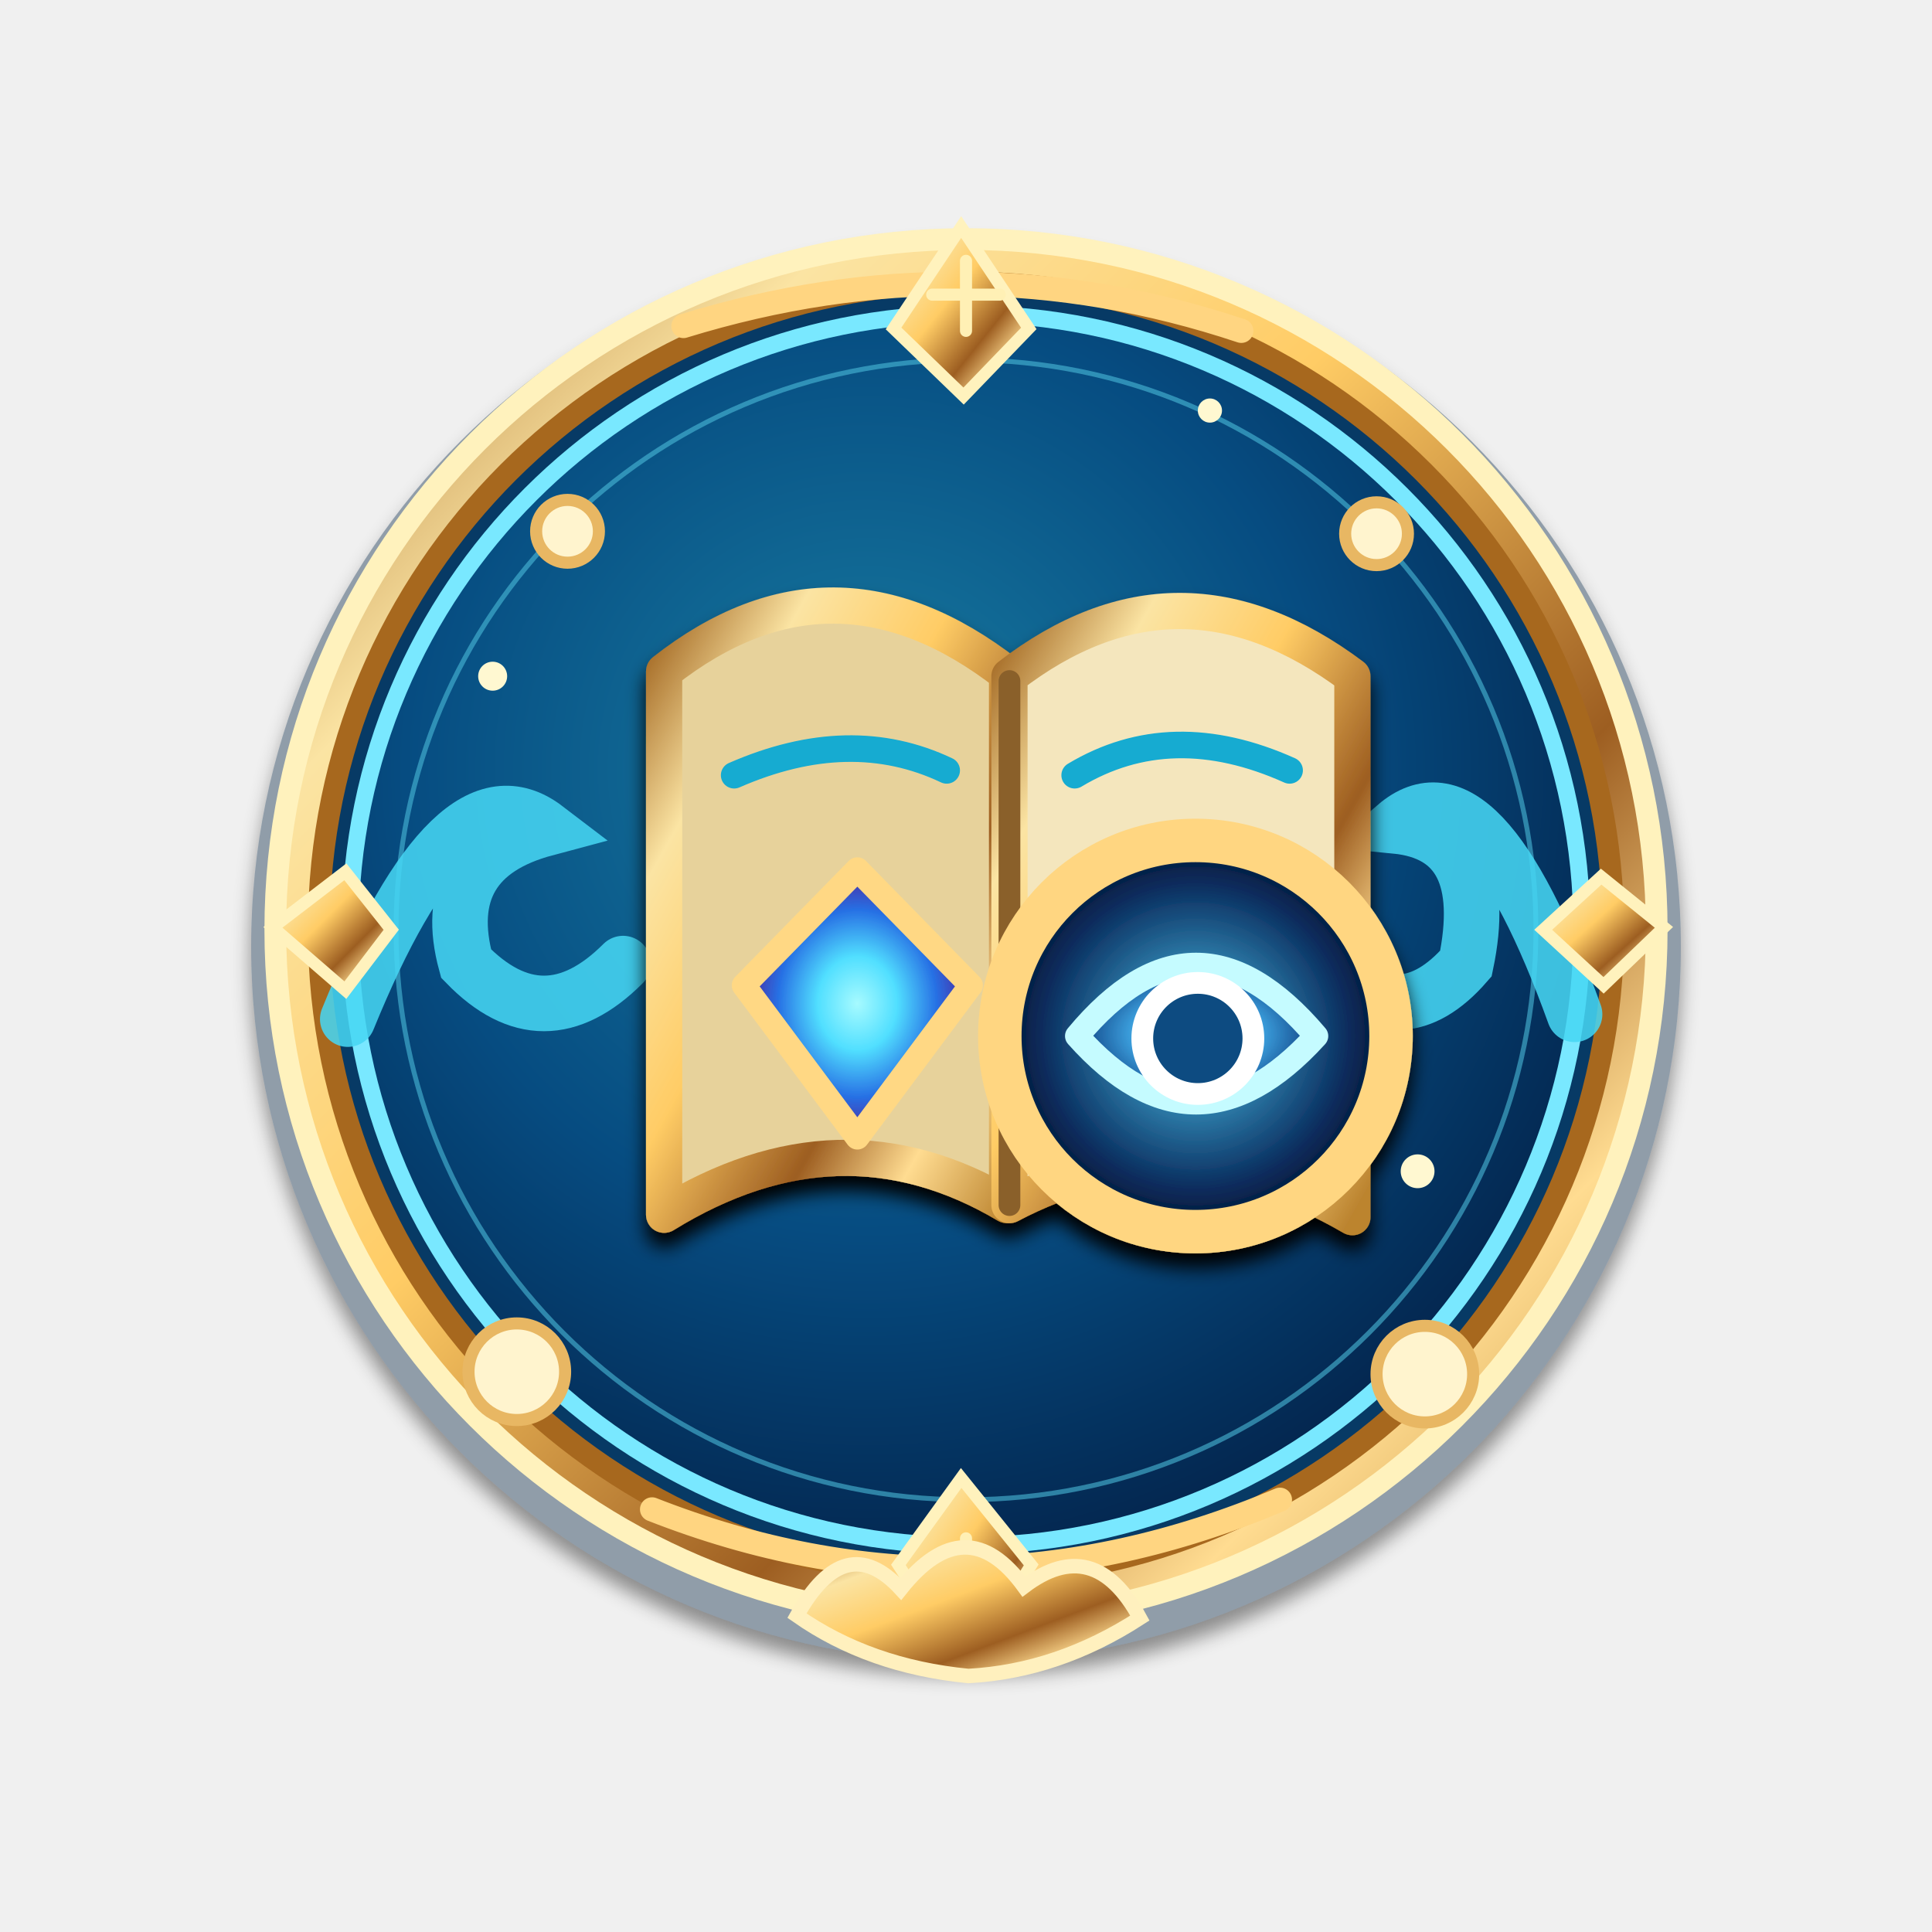
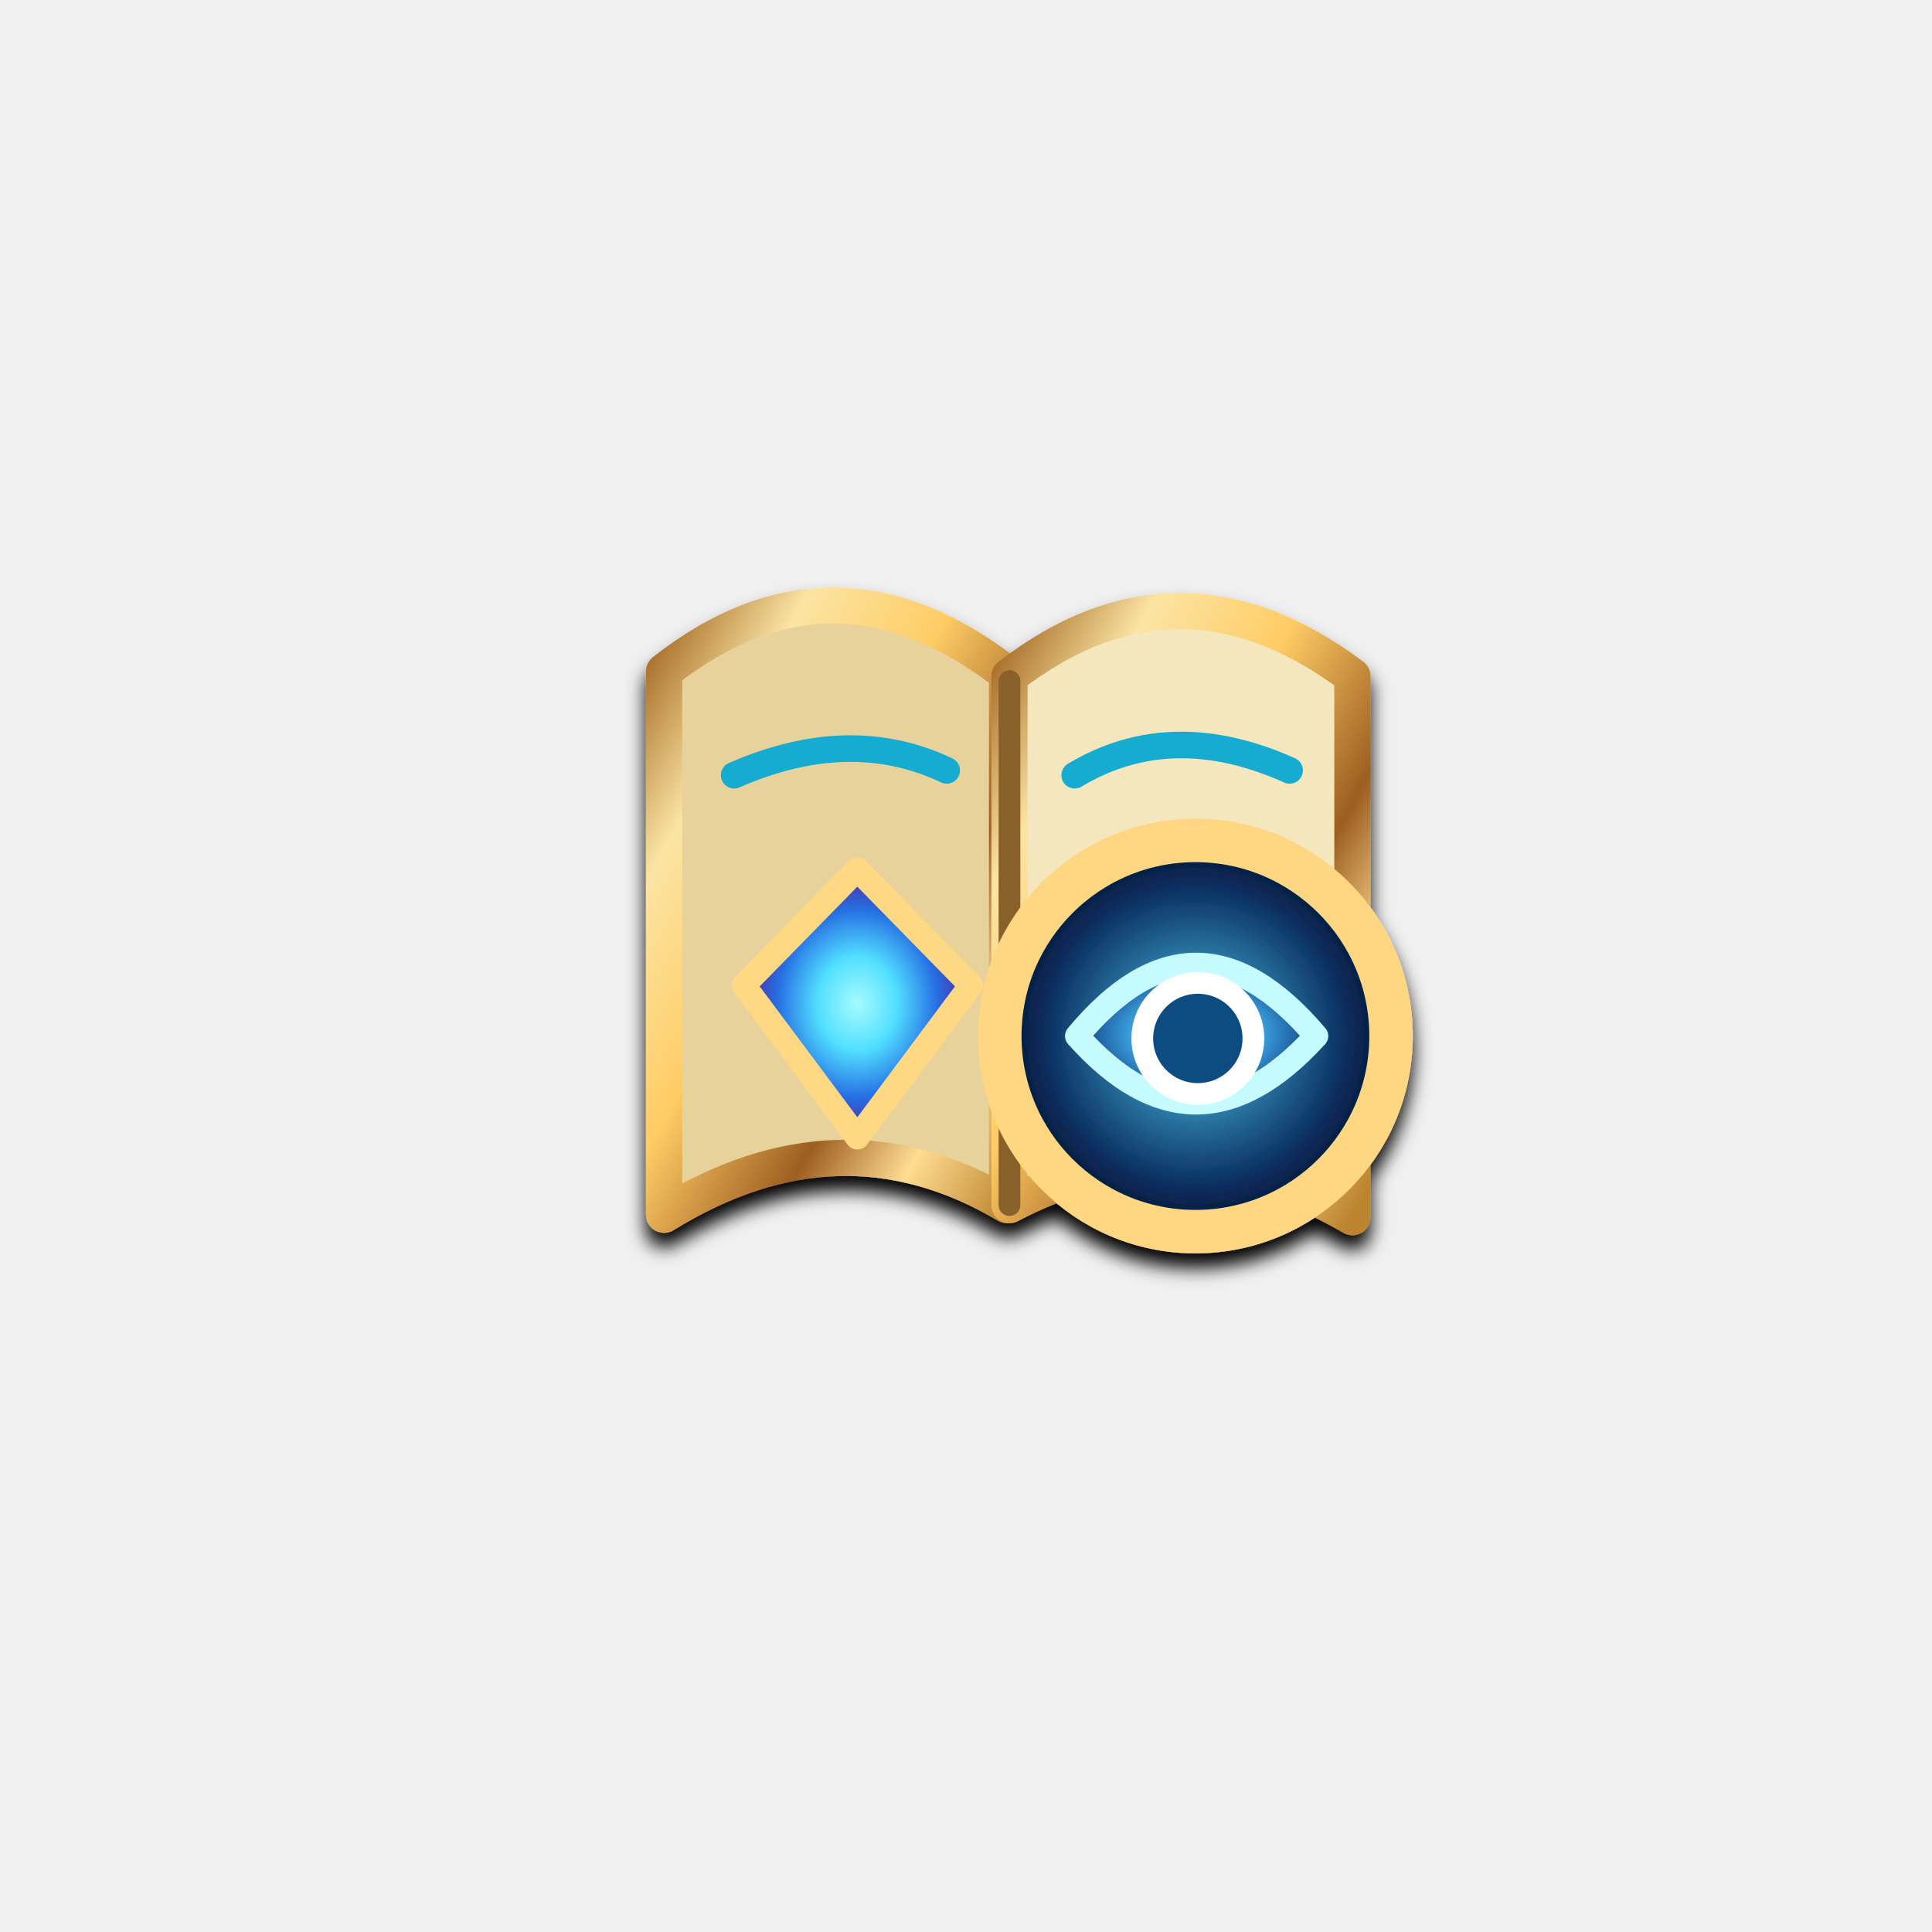
<svg xmlns="http://www.w3.org/2000/svg" viewBox="0 0 800 800" width="1024" height="1024">
  <defs>
    <radialGradient id="sea" cx="42%" cy="37%" r="72%">
      <stop stop-color="#187da2" />
      <stop offset=".52" stop-color="#064c81" />
      <stop offset="1" stop-color="#031d43" />
    </radialGradient>
    <radialGradient id="aqua">
      <stop stop-color="#8cfffb" />
      <stop offset=".57" stop-color="#399bd9" />
      <stop offset="1" stop-color="#103e80" />
    </radialGradient>
    <linearGradient id="gold" x1="0" y1="0" x2="1" y2="1">
      <stop stop-color="#a0641e" />
      <stop offset=".2" stop-color="#fbe4a3" />
      <stop offset=".42" stop-color="#ffcc65" />
      <stop offset=".66" stop-color="#9d5e21" />
      <stop offset=".82" stop-color="#ffdc91" />
      <stop offset="1" stop-color="#bc842f" />
    </linearGradient>
    <radialGradient id="iris">
      <stop stop-color="#a6faff" />
      <stop offset=".35" stop-color="#51dfff" />
      <stop offset=".7" stop-color="#2770e4" />
      <stop offset="1" stop-color="#502299" />
    </radialGradient>
    <radialGradient id="lens">
      <stop stop-color="#a0ffff" />
      <stop offset=".3" stop-color="#368eba" />
      <stop offset=".78" stop-color="#082c5d" />
      <stop offset="1" stop-color="#04152f" />
    </radialGradient>
    <linearGradient id="shield" x1="0" x2="1">
      <stop stop-color="#063669" />
      <stop offset=".5" stop-color="#1d97c2" />
      <stop offset="1" stop-color="#073a79" />
    </linearGradient>
    <linearGradient id="heal">
      <stop stop-color="#b8ffc9" />
      <stop offset=".4" stop-color="#2ce5ac" />
      <stop offset="1" stop-color="#00726f" />
    </linearGradient>
    <radialGradient id="poison">
      <stop stop-color="#e793f9" />
      <stop offset=".65" stop-color="#943dba" />
      <stop offset="1" stop-color="#33116c" />
    </radialGradient>
    <linearGradient id="ice" x1="0" x2="1">
      <stop stop-color="#e7fcff" />
      <stop offset=".5" stop-color="#44c8f3" />
      <stop offset="1" stop-color="#2769b9" />
    </linearGradient>
    <filter id="shadow" x="-30%" y="-30%" width="160%" height="160%">
      <feGaussianBlur in="SourceAlpha" stdDeviation="4" result="blur" />
      <feOffset dx="0" dy="6" result="offset" />
      <feMerge>
        <feMergeNode in="offset" />
        <feMergeNode in="SourceGraphic" />
      </feMerge>
    </filter>
    <filter id="glow" x="-50%" y="-50%" width="200%" height="200%">
      <feGaussianBlur stdDeviation="3" result="blur" />
      <feMerge>
        <feMergeNode in="blur" />
        <feMergeNode in="SourceGraphic" />
      </feMerge>
    </filter>
  </defs>
-   <circle cx="400" cy="392" r="296" fill="#072a47" opacity=".42" filter="url(#shadow)" />
-   <circle cx="400" cy="385" r="286" fill="url(#gold)" stroke="#fff2bd" stroke-width="9" />
-   <circle cx="400" cy="385" r="268" fill="#073a65" stroke="#a7681e" stroke-width="9" />
-   <circle cx="400" cy="385" r="255" fill="url(#sea)" stroke="#79e8ff" stroke-width="7" />
-   <circle cx="400" cy="385" r="236" fill="none" stroke="#4abbd8" stroke-width="2" opacity=".6" />
-   <path d="M144 422 Q188 314 226 343 Q181 355 193 399 Q225 432 258 399" stroke="#46d7f3" stroke-width="23" fill="none" stroke-linecap="round" opacity=".86" />
-   <path d="M652 420 Q613 312 578 342 Q618 346 607 399 Q580 430 551 401" stroke="#46d7f3" stroke-width="23" fill="none" stroke-linecap="round" opacity=".86" />
-   <g stroke="#ffd581" stroke-width="10" fill="none" stroke-linecap="round">
-     <path d="M283 135 Q400 99 514 137" />
-     <path d="M270 625 Q400 676 530 621" />
-   </g>
-   <g fill="url(#gold)" stroke="#fff2bd" stroke-width="5">
-     <path d="M398 94 426 136 399 164 370 136Z" />
-     <path d="M398 612 427 648 400 691 372 648Z" />
-     <path d="M113 384 143 361 162 385 143 410Z" />
-     <path d="M639 385 663 363 689 384 664 408Z" />
-   </g>
-   <g fill="#fff4ce" stroke="#e8b763" stroke-width="5">
-     <circle cx="214" cy="568" r="20" />
-     <circle cx="590" cy="569" r="20" />
-     <circle cx="235" cy="220" r="13" />
-     <circle cx="570" cy="221" r="13" />
-   </g>
-   <g fill="none" stroke="#fff0b5" stroke-width="5" stroke-linecap="round">
-     <path d="M400 108 V137 M386 122 H414" />
-     <path d="M400 637 V673 M384 655 H416" />
-   </g>
-   <g fill="url(#gold)" stroke="#fff0be" stroke-width="6">
-     <path d="M330 669 Q350 633 373 658 Q400 624 424 657 Q453 635 472 670 Q438 692 401 694 Q360 690 330 669Z" />
-   </g>
-   <g fill="#fff8d1">
-     <circle cx="204" cy="280" r="6" />
-     <circle cx="587" cy="485" r="7" />
-     <circle cx="501" cy="170" r="5" />
-   </g>
  <g filter="url(#shadow)" stroke-linecap="round" stroke-linejoin="round">
    <path d="M275 278q70-55 142 1v220q-69-41-142 4Z" fill="#e7d29b" stroke="url(#gold)" stroke-width="15" />
    <path d="M418 280q70-54 142 0v224q-72-42-142-5Z" fill="#f4e6bd" stroke="url(#gold)" stroke-width="15" />
    <path d="M418 282v217" stroke="#8a602c" stroke-width="9" />
    <path d="M304 321q48-21 88-2M445 321q40-24 89-2" stroke="#13abd1" stroke-width="11" fill="none" />
    <path d="M355 360l47 48-47 63-47-63Z" fill="url(#iris)" stroke="#ffd884" stroke-width="10" />
    <circle cx="495" cy="429" r="81" fill="url(#lens)" stroke="#ffd681" stroke-width="18" />
    <path d="M446 429q49-59 99 0-50 55-99 0Z" fill="url(#aqua)" stroke="#c5fbff" stroke-width="10" />
    <circle cx="496" cy="430" r="23" fill="#084c81" stroke="#fff" stroke-width="9" />
  </g>
</svg>
